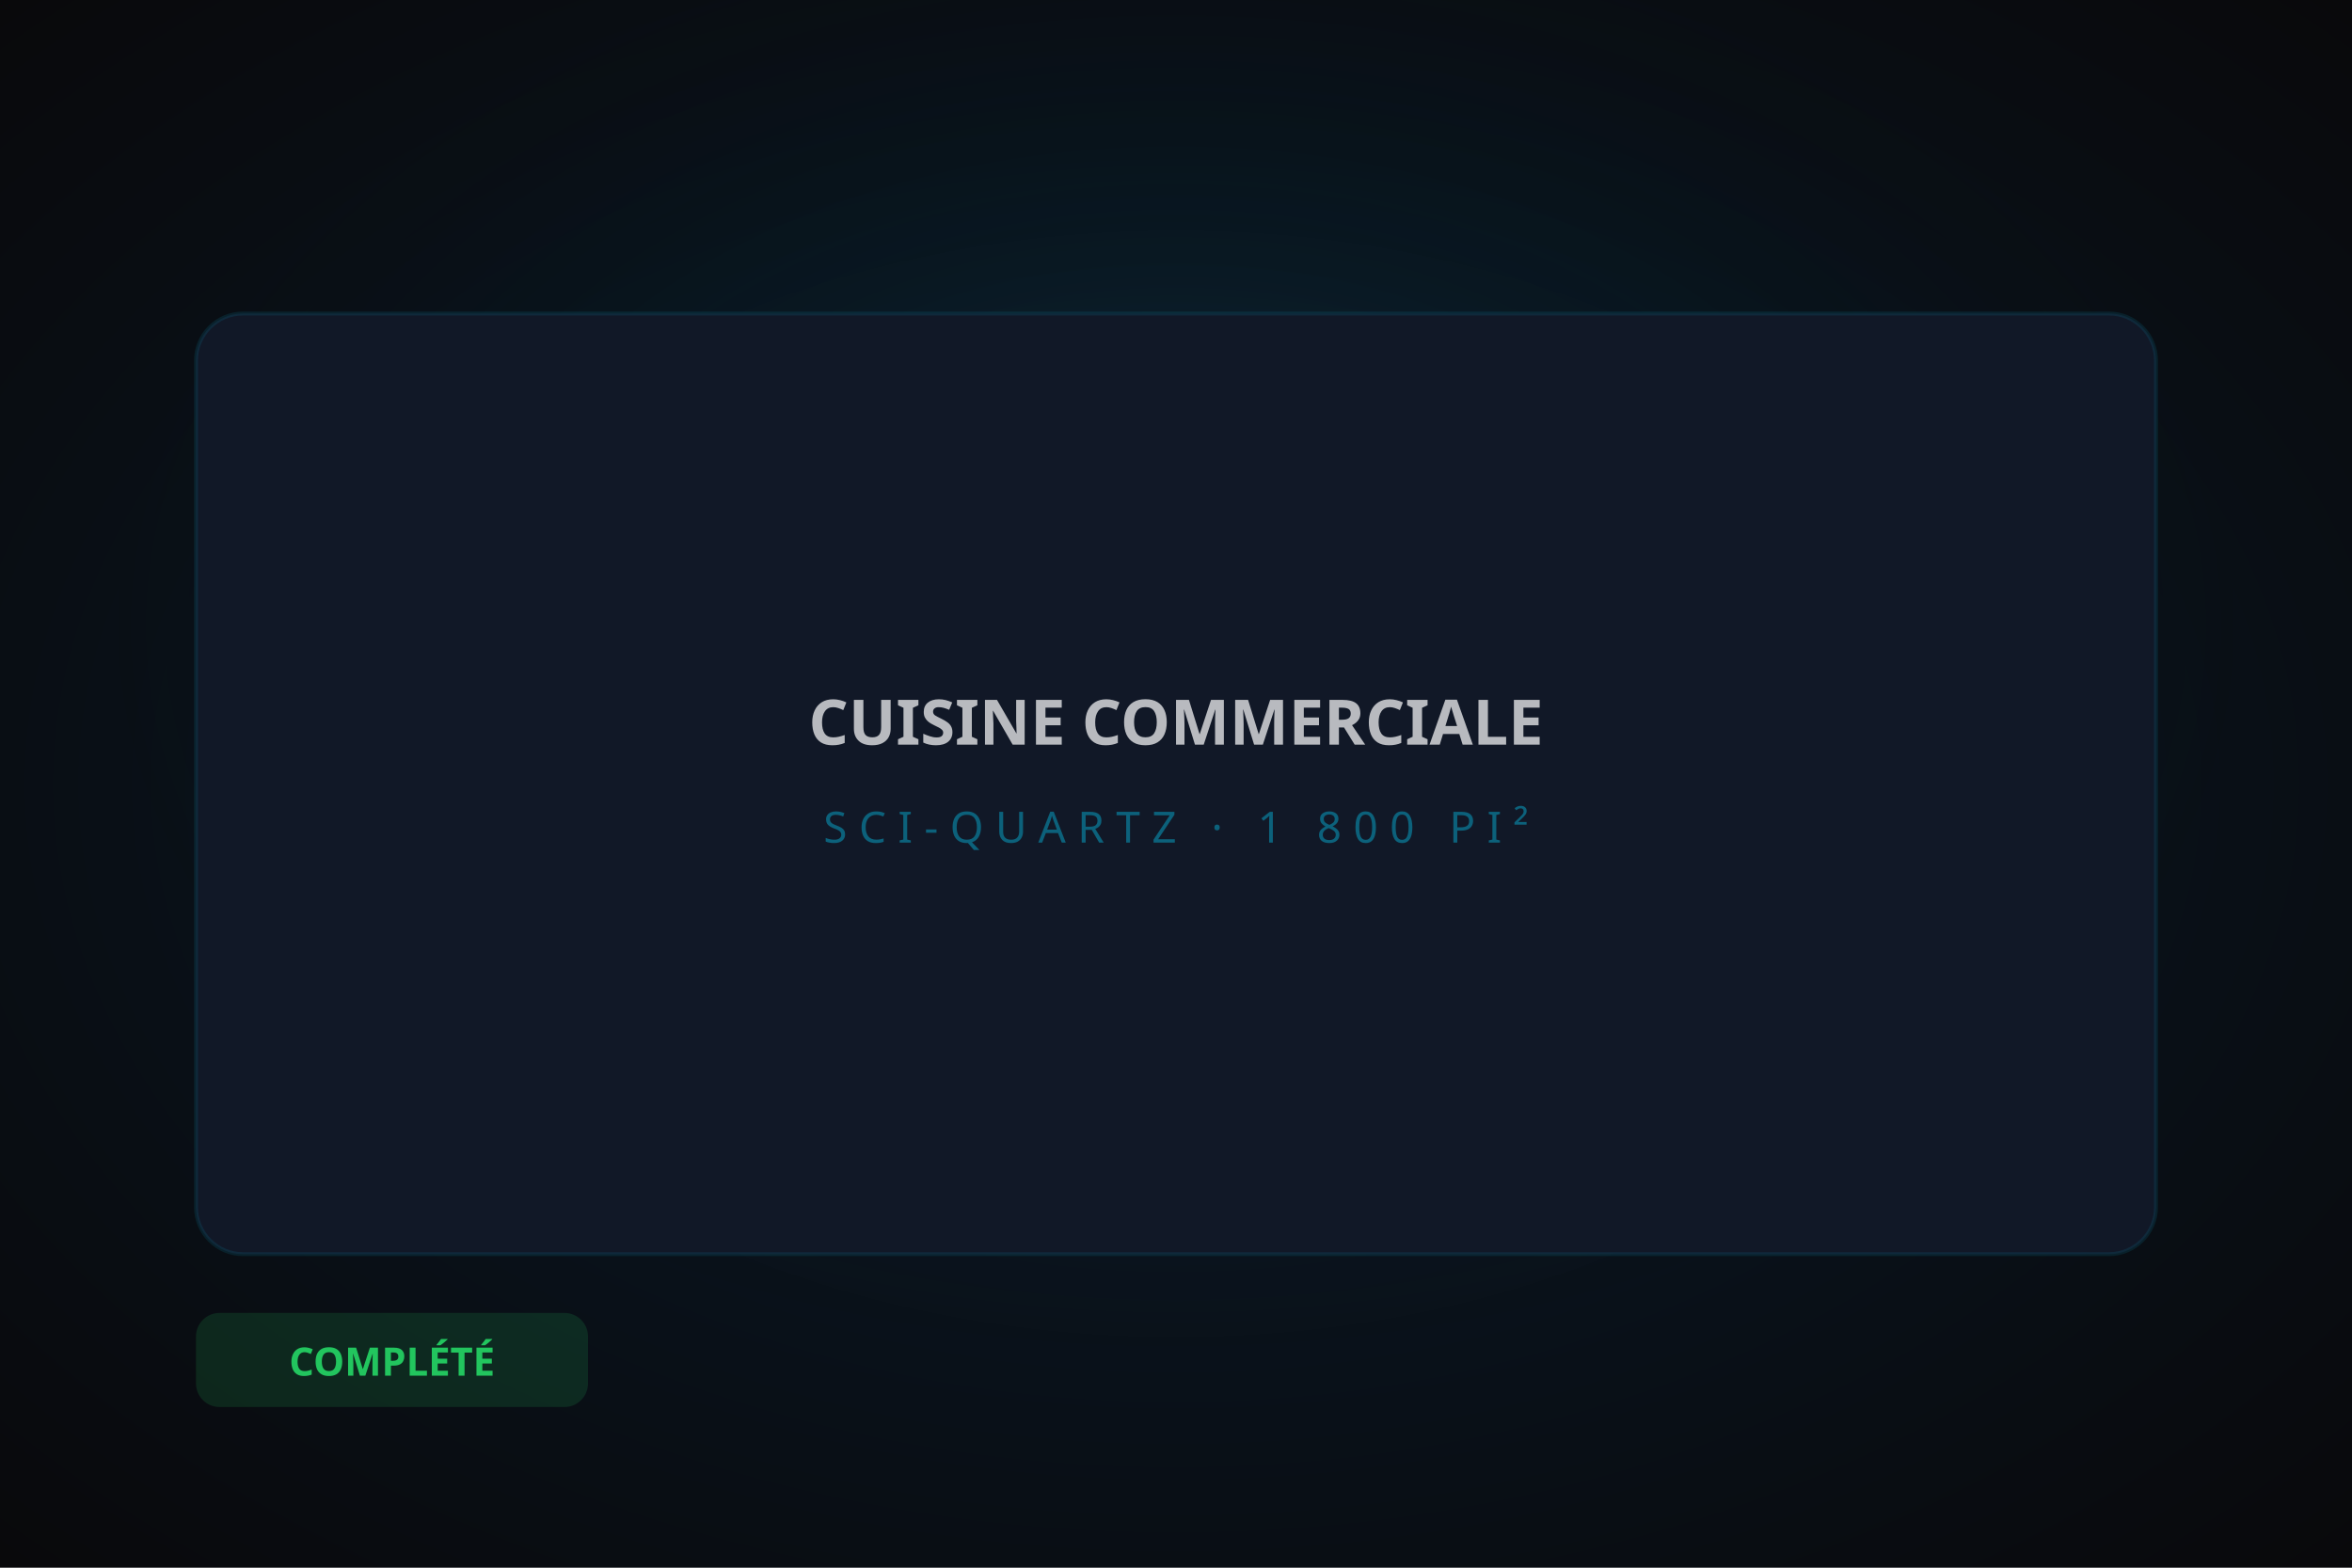
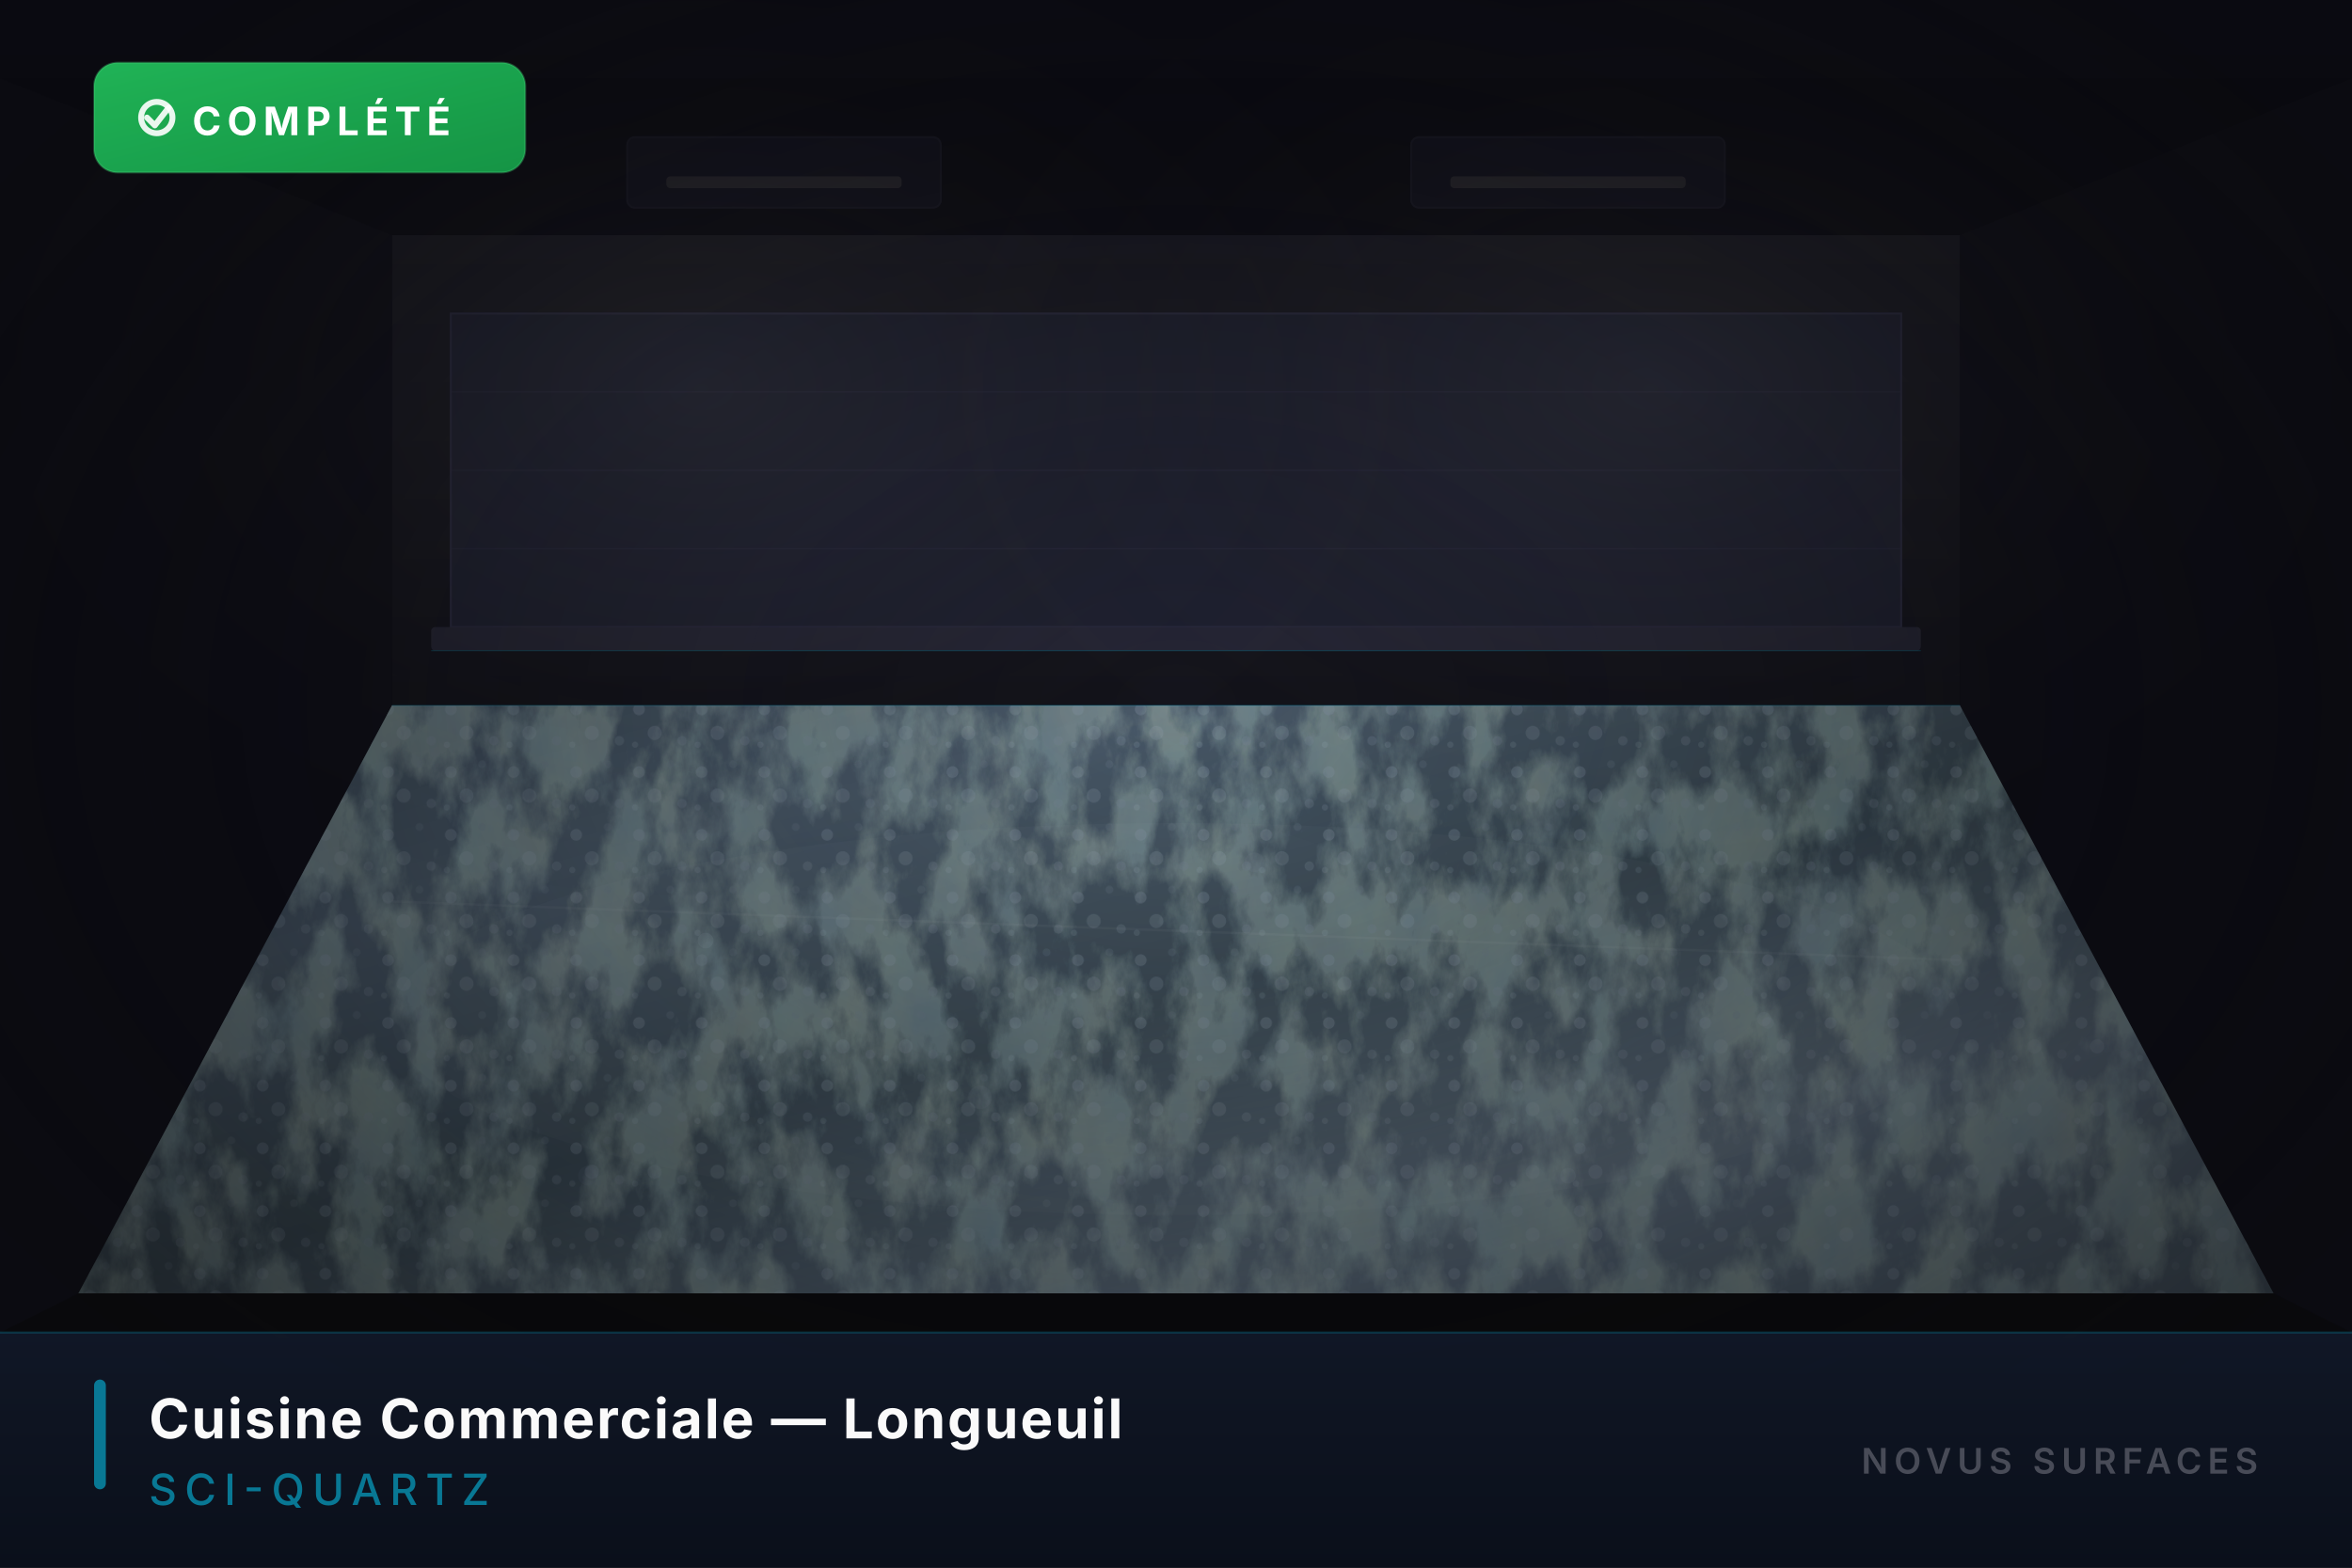
<svg xmlns="http://www.w3.org/2000/svg" viewBox="0 0 600 400" fill="none">
  <defs>
-     <radialGradient id="p4-bg" cx="50%" cy="50%" r="70%">
-       <stop offset="0%" stop-color="#0a1a2a" />
+     <linearGradient id="p4-bg" x1="0" y1="0" x2="0" y2="1">
+       <stop offset="0%" stop-color="#0d0d18" />
      <stop offset="100%" stop-color="#09090b" />
-     </radialGradient>
-     <radialGradient id="p4-g" cx="50%" cy="40%" r="50%">
-       <stop offset="0%" stop-color="#0891b2" stop-opacity="0.2" />
+     </linearGradient>
+     <linearGradient id="p4-floor" x1="0" y1="0" x2="1" y2="1">
+       <stop offset="0%" stop-color="#3a4a5a" />
+       <stop offset="25%" stop-color="#4a5a6a" />
+       <stop offset="50%" stop-color="#3a4a55" />
+       <stop offset="75%" stop-color="#5a6a7a" />
+       <stop offset="100%" stop-color="#4a5a68" />
+     </linearGradient>
+     <linearGradient id="p4-wall" x1="0" y1="0" x2="0" y2="1">
+       <stop offset="0%" stop-color="#1a1a24" />
+       <stop offset="100%" stop-color="#12121a" />
+     </linearGradient>
+     <radialGradient id="p4-spot1" cx="30%" cy="25%" r="35%">
+       <stop offset="0%" stop-color="#f5f0e0" stop-opacity="0.07" />
      <stop offset="100%" stop-color="transparent" />
    </radialGradient>
+     <radialGradient id="p4-spot2" cx="70%" cy="25%" r="35%">
+       <stop offset="0%" stop-color="#f5f0e0" stop-opacity="0.07" />
+       <stop offset="100%" stop-color="transparent" />
+     </radialGradient>
+     <filter id="p4-quartz" x="0%" y="0%" width="100%" height="100%">
+       <feTurbulence type="fractalNoise" baseFrequency="0.08 0.04" numOctaves="6" seed="12" result="turb" />
+       <feColorMatrix type="matrix" values="0.15 0.1 0 0 0.2  0.1 0.15 0.05 0 0.3  0 0.05 0.1 0 0.35  0 0 0 4 -1.5" in="turb" result="colored" />
+       <feBlend in="SourceGraphic" in2="colored" mode="screen" />
+     </filter>
+     <pattern id="p4-fleck" x="0" y="0" width="16" height="16" patternUnits="userSpaceOnUse">
+       <circle cx="3" cy="5" r="1.5" fill="#8a9aaa" opacity="0.3" />
+       <circle cx="11" cy="3" r="1" fill="#6a7a8a" opacity="0.25" />
+       <circle cx="7" cy="11" r="1.8" fill="#9aabbb" opacity="0.2" />
+       <circle cx="14" cy="13" r="1.2" fill="#7a8a9a" opacity="0.28" />
+       <circle cx="2" cy="14" r="0.8" fill="#aabbcc" opacity="0.15" />
+     </pattern>
+     <radialGradient id="p4-vignette" cx="50%" cy="45%" r="60%">
+       <stop offset="0%" stop-color="transparent" />
+       <stop offset="100%" stop-color="#09090b" stop-opacity="0.6" />
+     </radialGradient>
+     <linearGradient id="p4-badge" x1="0" y1="0" x2="1" y2="1">
+       <stop offset="0%" stop-color="#22c55e" />
+       <stop offset="100%" stop-color="#16a34a" />
+     </linearGradient>
+     <linearGradient id="p4-bar" x1="0" y1="0" x2="0" y2="1">
+       <stop offset="0%" stop-color="#111827" stop-opacity="0.95" />
+       <stop offset="100%" stop-color="#0a0f1a" />
+     </linearGradient>
+     <clipPath id="p4-floorClip">
+       <polygon points="100,180 500,180 580,330 20,330" />
+     </clipPath>
  </defs>
  <rect width="600" height="400" fill="url(#p4-bg)" />
-   <rect width="600" height="400" fill="url(#p4-g)" />
-   <rect x="50" y="80" width="500" height="240" rx="12" fill="#111827" stroke="#0891b2" stroke-opacity="0.15" />
-   <text x="300" y="190" text-anchor="middle" font-family="system-ui" font-size="16" font-weight="700" fill="white" opacity="0.7">CUISINE COMMERCIALE</text>
-   <text x="300" y="215" text-anchor="middle" font-family="system-ui" font-size="11" fill="#0891b2" opacity="0.6" letter-spacing="3">SCI-QUARTZ · 1 800 PI²</text>
-   <rect x="50" y="335" width="100" height="24" rx="6" fill="#22c55e" opacity="0.15" />
-   <text x="100" y="351" text-anchor="middle" font-family="system-ui" font-size="10" font-weight="600" fill="#22c55e">COMPLÉTÉ</text>
+   <polygon points="0,20 600,20 500,60 100,60" fill="#0b0b14" />
+   <g opacity="0.5">
+     <rect x="160" y="35" width="80" height="18" rx="2" fill="#1a1a28" stroke="#252535" stroke-width="0.5" />
+     <rect x="360" y="35" width="80" height="18" rx="2" fill="#1a1a28" stroke="#252535" stroke-width="0.5" />
+     <rect x="170" y="45" width="60" height="3" rx="1" fill="#f5e6c8" opacity="0.2" />
+     <rect x="370" y="45" width="60" height="3" rx="1" fill="#f5e6c8" opacity="0.2" />
+   </g>
+   <polygon points="100,60 500,60 500,180 100,180" fill="url(#p4-wall)" />
+   <rect x="115" y="80" width="370" height="80" fill="#1e2030" stroke="#2a2a40" stroke-width="0.5" />
+   <line x1="115" y1="100" x2="485" y2="100" stroke="#2a2a40" stroke-width="0.3" opacity="0.6" />
+   <line x1="115" y1="120" x2="485" y2="120" stroke="#2a2a40" stroke-width="0.3" opacity="0.6" />
+   <line x1="115" y1="140" x2="485" y2="140" stroke="#2a2a40" stroke-width="0.3" opacity="0.6" />
+   <rect x="110" y="160" width="380" height="6" rx="1" fill="#252535" />
+   <line x1="110" y1="166" x2="490" y2="166" stroke="#0891b2" stroke-width="0.3" opacity="0.3" />
+   <polygon points="0,20 100,60 100,180 20,330 0,340" fill="#0e0e18" />
+   <polygon points="600,20 500,60 500,180 580,330 600,340" fill="#0e0e18" />
+   <polygon points="100,180 500,180 580,330 20,330" fill="url(#p4-floor)" />
+   <g clip-path="url(#p4-floorClip)">
+     <polygon points="100,180 500,180 580,330 20,330" filter="url(#p4-quartz)" opacity="0.5" />
+     <polygon points="100,180 500,180 580,330 20,330" fill="url(#p4-fleck)" />
+     <circle cx="180" cy="240" r="2" fill="#aabbcc" opacity="0.15" />
+     <circle cx="320" cy="220" r="2.5" fill="#8899aa" opacity="0.12" />
+     <circle cx="450" cy="260" r="1.8" fill="#bbccdd" opacity="0.1" />
+     <circle cx="250" cy="280" r="3" fill="#99aabb" opacity="0.08" />
+     <circle cx="400" cy="300" r="2" fill="#aabbcc" opacity="0.12" />
+     <circle cx="150" cy="300" r="2.5" fill="#7788aa" opacity="0.1" />
+     <ellipse cx="300" cy="260" rx="200" ry="50" fill="white" opacity="0.025" />
+     <line x1="100" y1="230" x2="500" y2="245" stroke="white" stroke-width="0.6" opacity="0.04" />
+   </g>
+   <rect width="600" height="400" fill="url(#p4-spot1)" />
+   <rect width="600" height="400" fill="url(#p4-spot2)" />
+   <line x1="100" y1="180" x2="500" y2="180" stroke="#0891b2" stroke-width="0.5" opacity="0.2" />
+   <rect width="600" height="400" fill="url(#p4-vignette)" />
+   <g transform="translate(24, 16)">
+     <rect width="110" height="28" rx="6" fill="url(#p4-badge)" opacity="0.9" />
+     <rect width="110" height="28" rx="6" fill="none" stroke="#4ade80" stroke-width="0.5" stroke-opacity="0.3" />
+     <circle cx="16" cy="14" r="4" fill="none" stroke="white" stroke-width="1.5" opacity="0.9" />
+     <polyline points="13.5,14 15.5,16 19,11.5" fill="none" stroke="white" stroke-width="1.5" stroke-linecap="round" stroke-linejoin="round" opacity="0.9" />
+     <text x="58" y="18.5" text-anchor="middle" font-family="system-ui, -apple-system, sans-serif" font-size="10" font-weight="700" fill="white" letter-spacing="1.5">COMPLÉTÉ</text>
+   </g>
+   <rect x="0" y="340" width="600" height="60" fill="url(#p4-bar)" />
+   <line x1="0" y1="340" x2="600" y2="340" stroke="#0891b2" stroke-width="0.5" stroke-opacity="0.3" />
+   <rect x="24" y="352" width="3" height="28" rx="1.5" fill="#0891b2" opacity="0.8" />
+   <text x="38" y="367" font-family="system-ui, -apple-system, sans-serif" font-size="14" font-weight="700" fill="#fafafa" letter-spacing="0.5">Cuisine Commerciale — Longueuil</text>
+   <text x="38" y="384" font-family="system-ui, -apple-system, sans-serif" font-size="11" font-weight="500" fill="#0891b2" opacity="0.8" letter-spacing="2">SCI-QUARTZ</text>
+   <text x="576" y="376" text-anchor="end" font-family="system-ui, -apple-system, sans-serif" font-size="9" font-weight="600" fill="#a1a1aa" opacity="0.4" letter-spacing="1.5">NOVUS SURFACES</text>
</svg>
